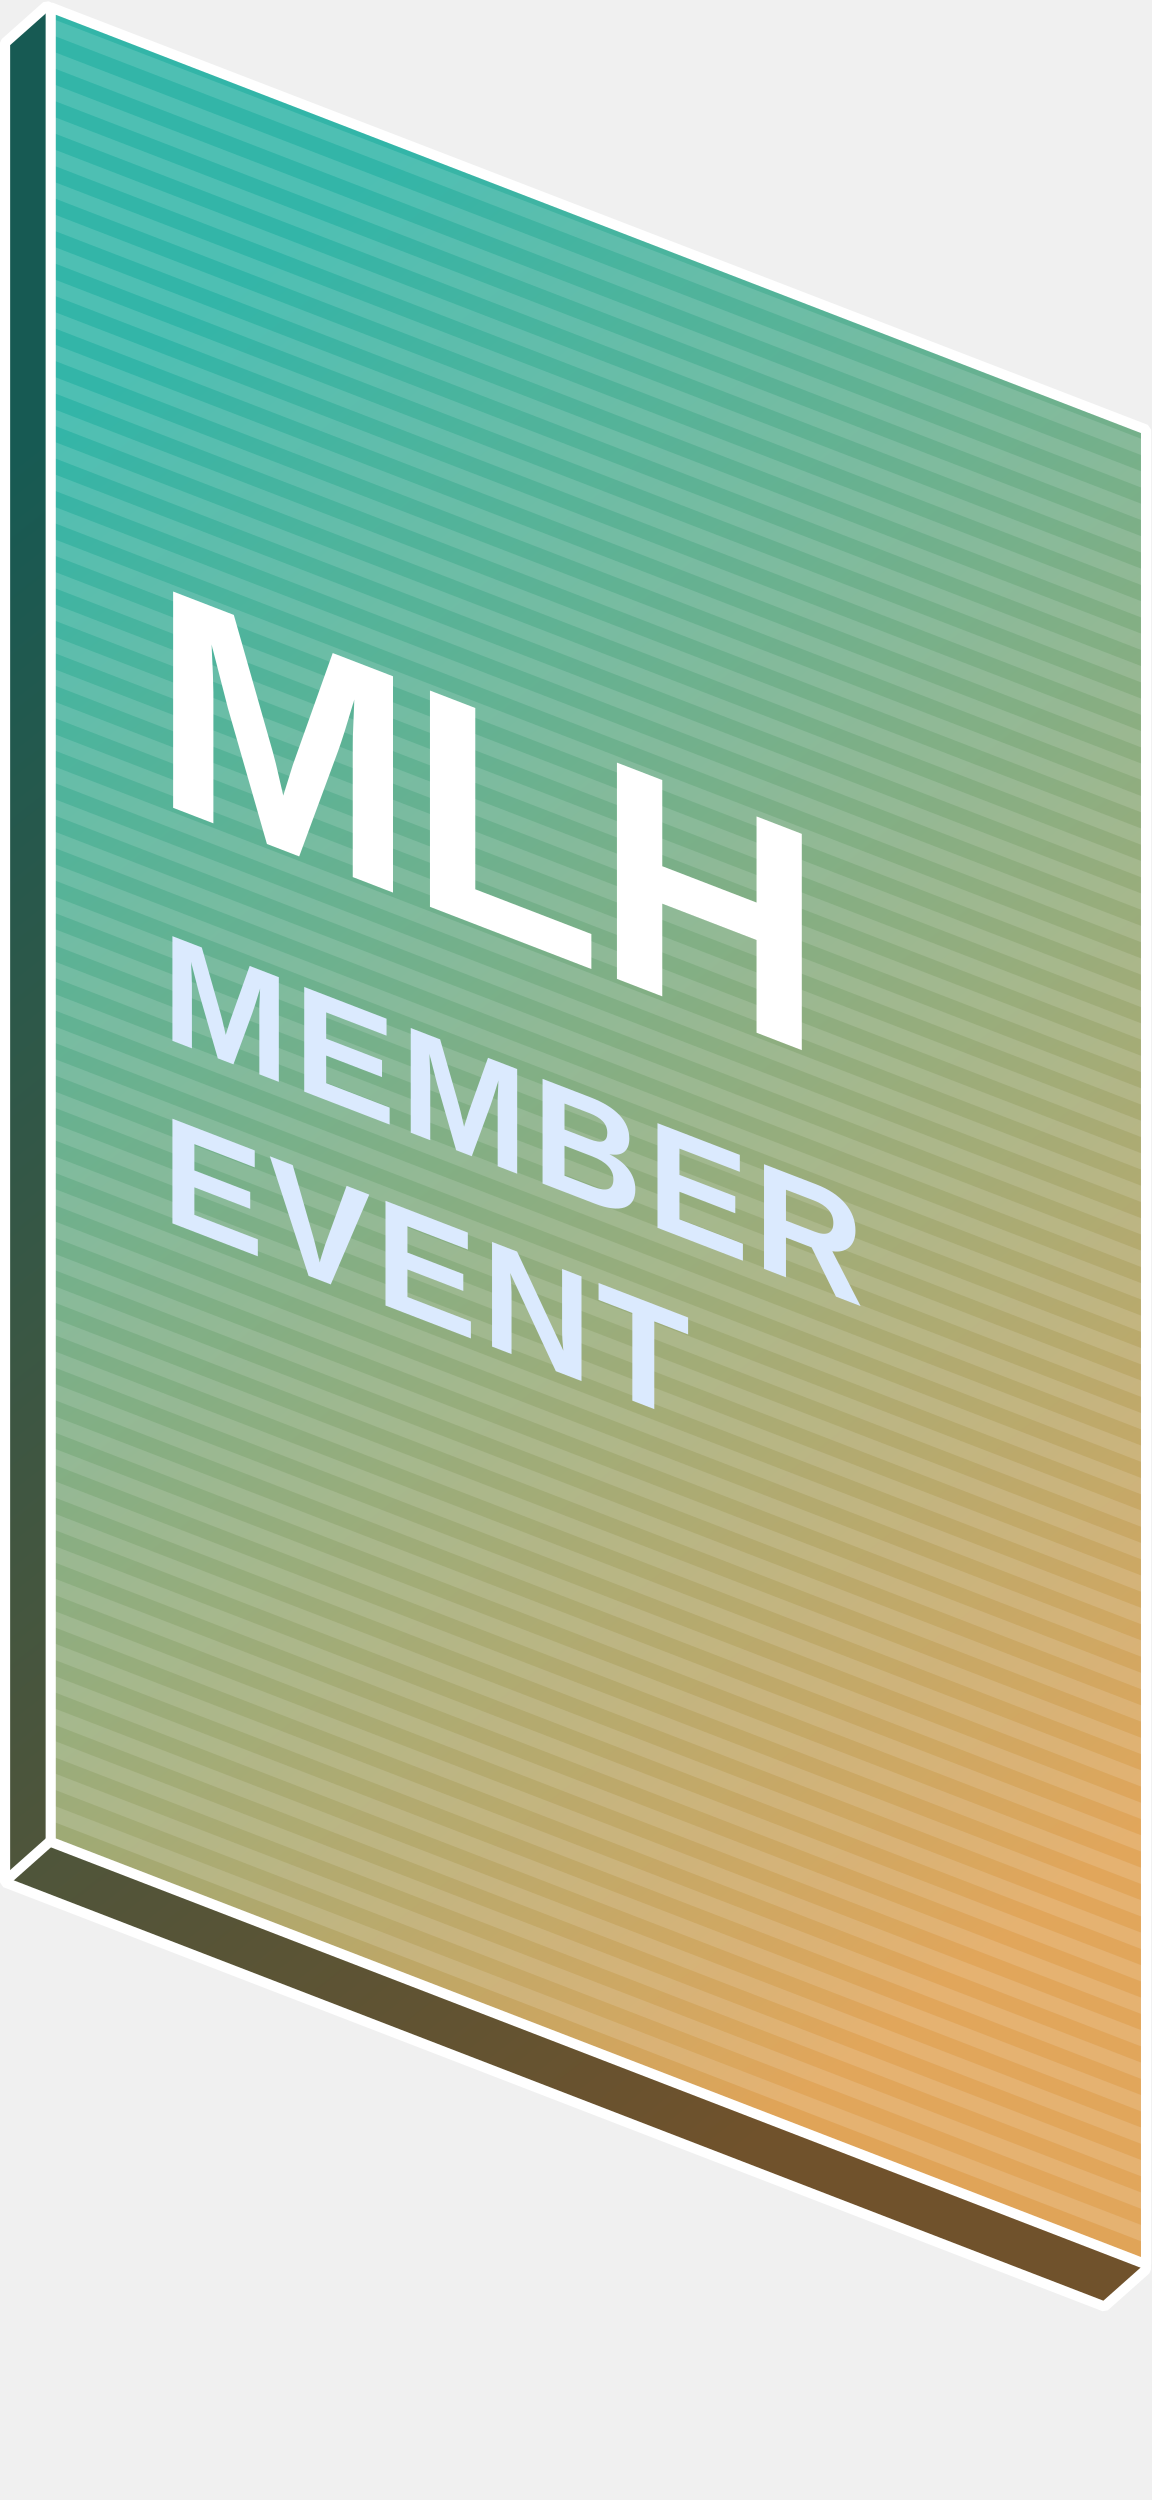
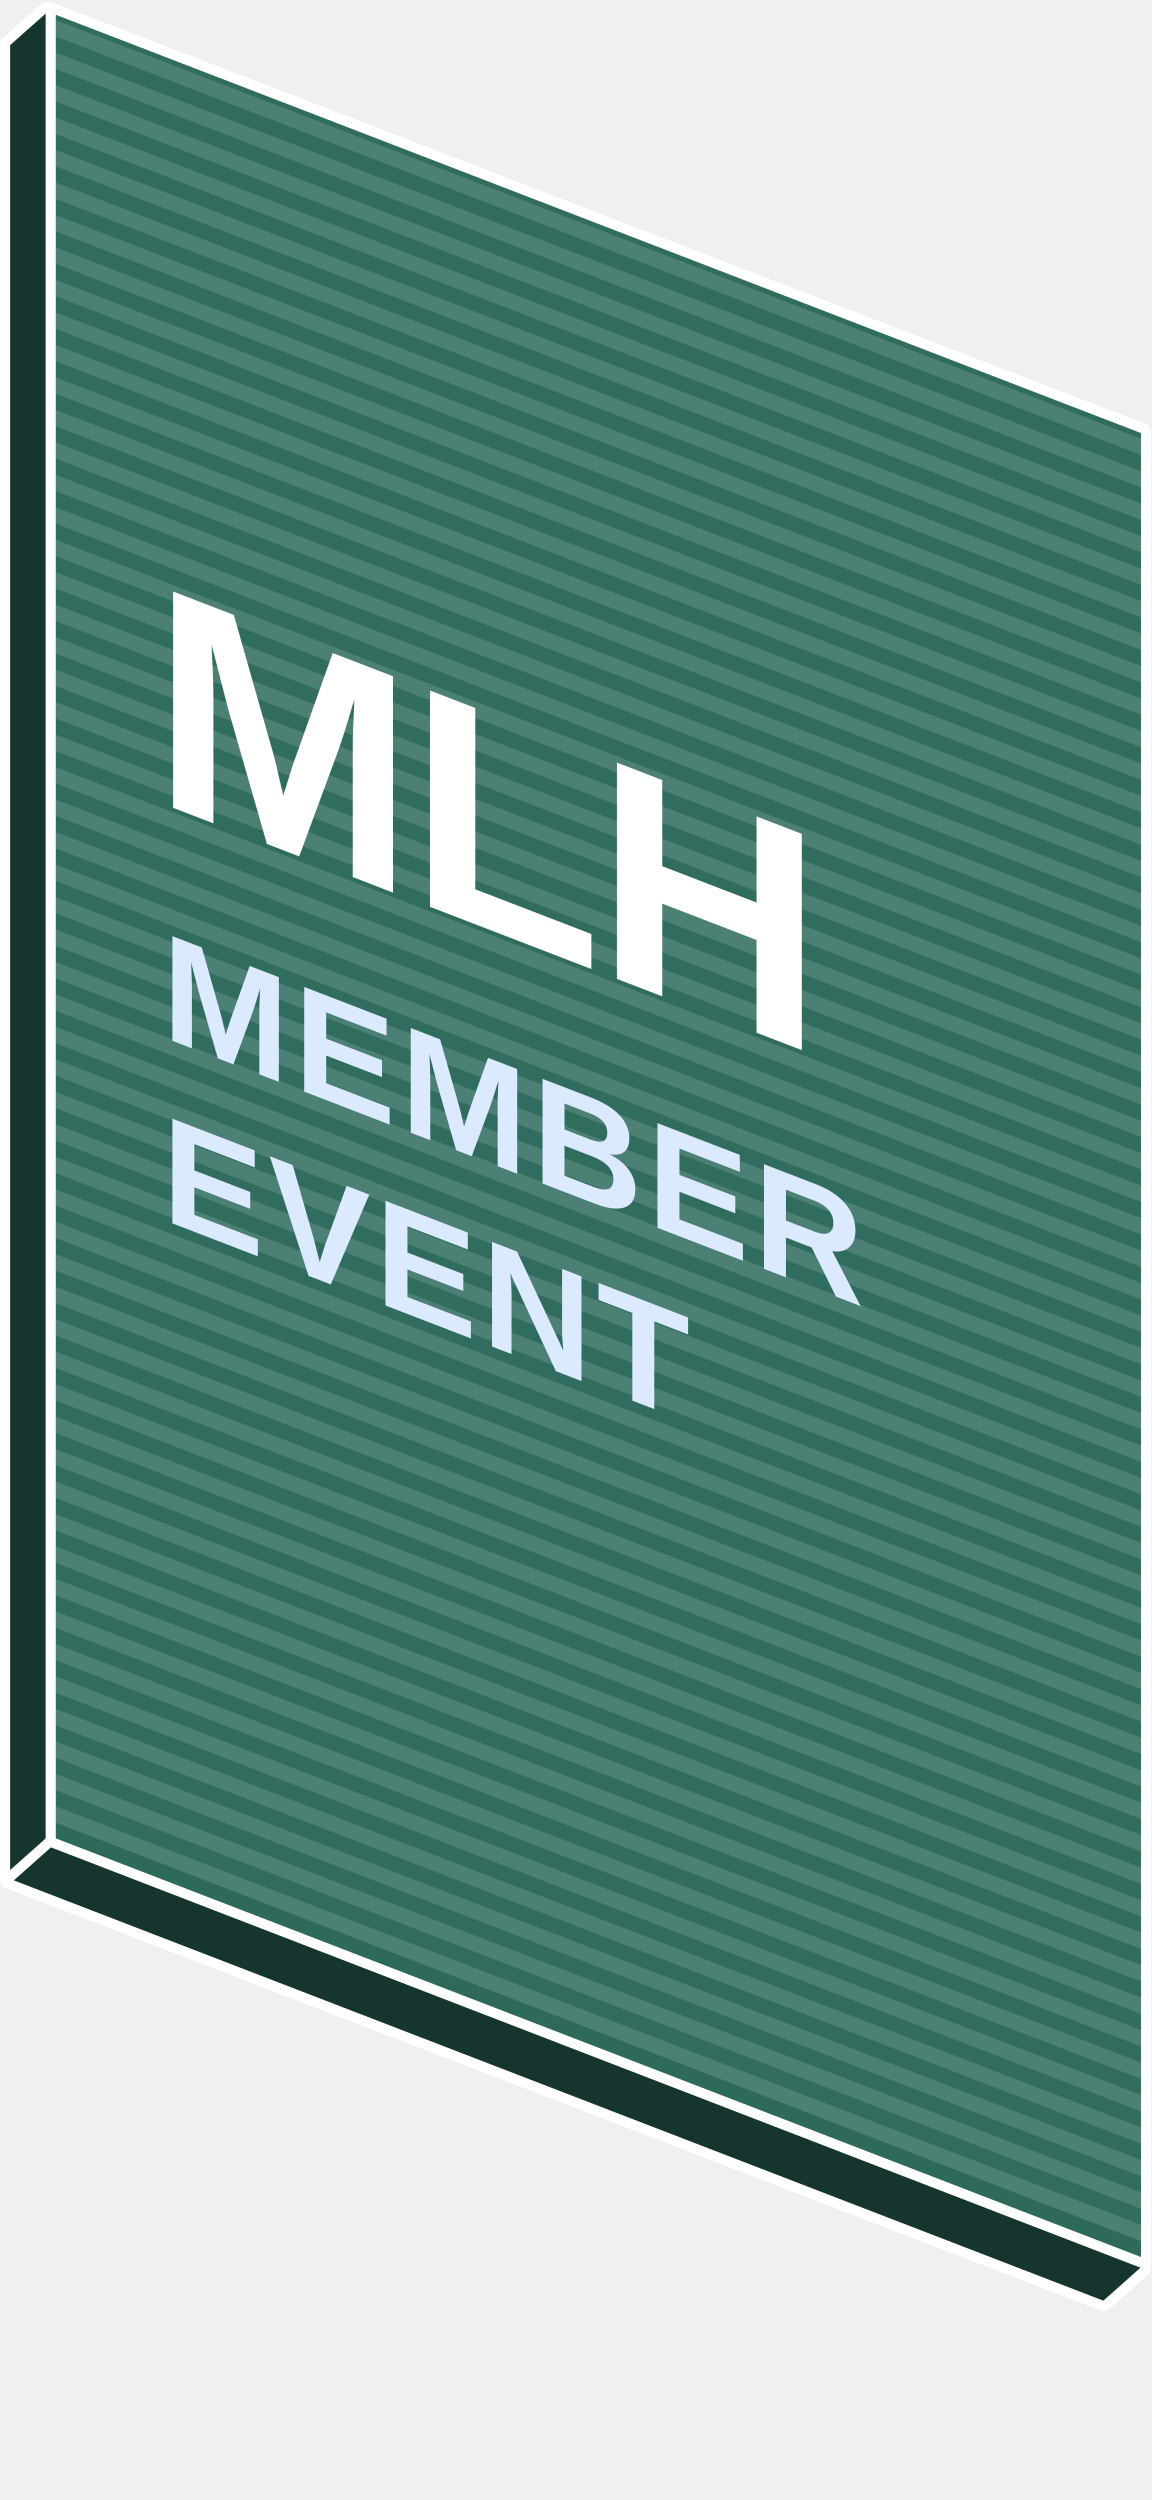
<svg xmlns="http://www.w3.org/2000/svg" xmlns:xlink="http://www.w3.org/1999/xlink" fill="none" height="493" viewBox="0 0 227 493" width="227">
  <linearGradient id="a">
-     <stop offset="0" stop-color="#2fb4a6" />
-     <stop offset="1" stop-color="#e0a458" />
+     <stop offset="0" stop-color="#2D6A5C" />
+     <stop offset="1" stop-color="#2D6A5C" />
  </linearGradient>
  <linearGradient id="b" gradientUnits="userSpaceOnUse" x1=".48" x2="216.459" xlink:href="#a" y1="93.448" y2="368.201" />
  <linearGradient id="c" gradientUnits="userSpaceOnUse" x1="9.48" x2="225.459" xlink:href="#a" y1="85.448" y2="360.2" />
  <clipPath id="d">
    <path d="m10 2h217v490.045h-217z" />
  </clipPath>
  <path d="m9.185 1.174-8.185 7.275v362.766l216.791 83.633 8.198-7.287-8.973-354.869z" fill="url(#b)" />
  <path d="m9.185 1.174-8.185 7.275v362.766l216.791 83.633 8.198-7.287-8.973-354.869z" fill="#000" fill-opacity=".5" />
  <g stroke="#fff">
    <path d="m9.185 1.174-8.185 7.275v362.766l216.791 83.633 8.198-7.287-8.973-354.869z" stroke-linejoin="bevel" stroke-width="2" />
    <path d="m226 446.542v-361.823l-216-83.262v361.758z" fill="url(#c)" stroke-linejoin="bevel" stroke-width="2" />
    <path d="m1 371 9-8" stroke-width="2" />
    <g clip-path="url(#d)" stroke-linejoin="bevel" stroke-width="3">
      <path d="m359 139.804-349-134.604" stroke-opacity=".15" />
      <path d="m359 136.604-349-134.604" stroke-opacity=".02" />
      <path d="m359 146.209-349-134.605" stroke-opacity=".15" />
      <path d="m359 143.009-349-134.605" stroke-opacity=".02" />
      <path d="m359 152.613-349-134.604" stroke-opacity=".15" />
      <path d="m359 149.413-349-134.604" stroke-opacity=".02" />
      <path d="m359 159.018-349-134.605" stroke-opacity=".15" />
      <path d="m359 155.818-349-134.605" stroke-opacity=".02" />
      <path d="m359 165.422-349-134.605" stroke-opacity=".15" />
      <path d="m359 162.222-349-134.605" stroke-opacity=".02" />
      <path d="m359 171.826-349-134.604" stroke-opacity=".15" />
      <path d="m359 168.626-349-134.604" stroke-opacity=".02" />
      <path d="m359 178.231-349-134.605" stroke-opacity=".15" />
      <path d="m359 175.031-349-134.605" stroke-opacity=".02" />
      <path d="m359 184.635-349-134.605" stroke-opacity=".15" />
      <path d="m359 181.435-349-134.604" stroke-opacity=".02" />
      <path d="m359 191.039-349-134.604" stroke-opacity=".15" />
      <path d="m359 187.839-349-134.604" stroke-opacity=".02" />
      <path d="m359 197.444-349-134.605" stroke-opacity=".15" />
      <path d="m359 194.244-349-134.605" stroke-opacity=".02" />
      <path d="m359 203.848-349-134.604" stroke-opacity=".15" />
      <path d="m359 200.648-349-134.604" stroke-opacity=".02" />
      <path d="m359 210.252-349-134.604" stroke-opacity=".15" />
      <path d="m359 207.052-349-134.604" stroke-opacity=".02" />
      <path d="m359 216.657-349-134.605" stroke-opacity=".15" />
      <path d="m359 213.457-349-134.605" stroke-opacity=".02" />
      <path d="m359 223.061-349-134.604" stroke-opacity=".15" />
      <path d="m359 219.861-349-134.604" stroke-opacity=".02" />
      <path d="m359 229.465-349-134.604" stroke-opacity=".15" />
      <path d="m359 226.266-349-134.605" stroke-opacity=".02" />
      <path d="m359 235.87-349-134.604" stroke-opacity=".15" />
      <path d="m359 232.67-349-134.604" stroke-opacity=".02" />
      <path d="m359 242.274-349-134.604" stroke-opacity=".15" />
      <path d="m359 239.074-349-134.604" stroke-opacity=".02" />
      <path d="m359 248.679-349-134.605" stroke-opacity=".15" />
      <path d="m359 245.479-349-134.605" stroke-opacity=".02" />
      <path d="m359 255.083-349-134.604" stroke-opacity=".15" />
      <path d="m359 251.883-349-134.604" stroke-opacity=".02" />
      <path d="m359 261.487-349-134.604" stroke-opacity=".15" />
      <path d="m359 258.288-349-134.605" stroke-opacity=".02" />
      <path d="m359 267.892-349-134.605" stroke-opacity=".15" />
      <path d="m359 264.692-349-134.605" stroke-opacity=".02" />
      <path d="m359 274.296-349-134.604" stroke-opacity=".15" />
      <path d="m359 271.096-349-134.604" stroke-opacity=".02" />
      <path d="m359 280.701-349-134.605" stroke-opacity=".15" />
      <path d="m359 277.501-349-134.605" stroke-opacity=".02" />
      <path d="m359 287.105-349-134.605" stroke-opacity=".15" />
      <path d="m359 283.905-349-134.604" stroke-opacity=".02" />
      <path d="m359 293.509-349-134.604" stroke-opacity=".15" />
      <path d="m359 290.309-349-134.604" stroke-opacity=".02" />
      <path d="m359 299.914-349-134.605" stroke-opacity=".15" />
      <path d="m359 296.714-349-134.605" stroke-opacity=".02" />
      <path d="m359 306.318-349-134.604" stroke-opacity=".15" />
      <path d="m359 303.118-349-134.604" stroke-opacity=".02" />
      <path d="m359 312.722-349-134.604" stroke-opacity=".15" />
      <path d="m359 309.522-349-134.604" stroke-opacity=".02" />
      <path d="m359 319.127-349-134.605" stroke-opacity=".15" />
      <path d="m359 315.927-349-134.604" stroke-opacity=".02" />
      <path d="m359 325.531-349-134.604" stroke-opacity=".15" />
      <path d="m359 322.331-349-134.604" stroke-opacity=".02" />
      <path d="m359 331.935-349-134.604" stroke-opacity=".15" />
      <path d="m359 328.736-349-134.605" stroke-opacity=".02" />
      <path d="m359 338.34-349-134.604" stroke-opacity=".15" />
      <path d="m359 335.14-349-134.604" stroke-opacity=".02" />
      <path d="m359 344.744-349-134.604" stroke-opacity=".15" />
      <path d="m359 341.544-349-134.604" stroke-opacity=".02" />
      <path d="m359 351.149-349-134.605" stroke-opacity=".15" />
      <path d="m359 347.949-349-134.605" stroke-opacity=".02" />
      <path d="m359 357.553-349-134.604" stroke-opacity=".15" />
      <path d="m359 354.353-349-134.604" stroke-opacity=".02" />
      <path d="m359 363.957-349-134.604" stroke-opacity=".15" />
      <path d="m359 360.757-349-134.604" stroke-opacity=".02" />
      <path d="m359 370.362-349-134.605" stroke-opacity=".15" />
      <path d="m359 367.162-349-134.605" stroke-opacity=".02" />
      <path d="m359 376.766-349-134.604" stroke-opacity=".15" />
      <path d="m359 373.566-349-134.604" stroke-opacity=".02" />
      <path d="m359 383.171-349-134.605" stroke-opacity=".15" />
      <path d="m359 379.971-349-134.605" stroke-opacity=".02" />
      <path d="m359 389.575-349-134.605" stroke-opacity=".15" />
      <path d="m359 386.375-349-134.604" stroke-opacity=".02" />
      <path d="m359 395.979-349-134.604" stroke-opacity=".15" />
      <path d="m359 392.779-349-134.604" stroke-opacity=".02" />
      <path d="m359 402.384-349-134.605" stroke-opacity=".15" />
      <path d="m359 399.184-349-134.605" stroke-opacity=".02" />
      <path d="m359 408.788-349-134.604" stroke-opacity=".15" />
      <path d="m359 405.588-349-134.604" stroke-opacity=".02" />
      <path d="m359 415.192-349-134.604" stroke-opacity=".15" />
      <path d="m359 411.992-349-134.604" stroke-opacity=".02" />
      <path d="m359 421.597-349-134.605" stroke-opacity=".15" />
      <path d="m359 418.397-349-134.605" stroke-opacity=".02" />
      <path d="m359 428.001-349-134.604" stroke-opacity=".15" />
      <path d="m359 424.801-349-134.604" stroke-opacity=".02" />
      <path d="m359 434.405-349-134.604" stroke-opacity=".15" />
      <path d="m359 431.205-349-134.604" stroke-opacity=".02" />
      <path d="m359 440.81-349-134.605" stroke-opacity=".15" />
      <path d="m359 437.61-349-134.605" stroke-opacity=".02" />
      <path d="m359 447.214-349-134.604" stroke-opacity=".15" />
      <path d="m359 444.014-349-134.604" stroke-opacity=".02" />
      <path d="m359 453.619-349-134.605" stroke-opacity=".15" />
      <path d="m359 450.419-349-134.605" stroke-opacity=".02" />
      <path d="m359 460.023-349-134.605" stroke-opacity=".15" />
      <path d="m359 456.823-349-134.604" stroke-opacity=".02" />
      <path d="m359 466.427-349-134.604" stroke-opacity=".15" />
      <path d="m359 463.227-349-134.604" stroke-opacity=".02" />
      <path d="m359 472.832-349-134.605" stroke-opacity=".15" />
      <path d="m359 469.632-349-134.605" stroke-opacity=".02" />
      <path d="m359 479.236-349-134.604" stroke-opacity=".15" />
      <path d="m359 476.036-349-134.604" stroke-opacity=".02" />
      <path d="m359 485.64-349-134.604" stroke-opacity=".15" />
      <path d="m359 482.44-349-134.604" stroke-opacity=".02" />
      <path d="m359 492.045-349-134.605" stroke-opacity=".15" />
      <path d="m359 488.845-349-134.605" stroke-opacity=".02" />
    </g>
  </g>
  <g transform="matrix(1,0.385472,0,1,0,-3.85472)">
    <text x="30" y="150" font-family="'Arial','Helvetica Neue',Helvetica,sans-serif" font-size="62" font-weight="900" letter-spacing="-1" fill="#FFFFFF">MLH</text>
    <text x="32" y="196" font-family="'Arial','Helvetica Neue',Helvetica,sans-serif" font-size="30" font-weight="800" letter-spacing="1" fill="#DBEAFE">MEMBER</text>
    <text x="32" y="232" font-family="'Arial','Helvetica Neue',Helvetica,sans-serif" font-size="30" font-weight="800" letter-spacing="1" fill="#DBEAFE">EVENT</text>
  </g>
</svg>
